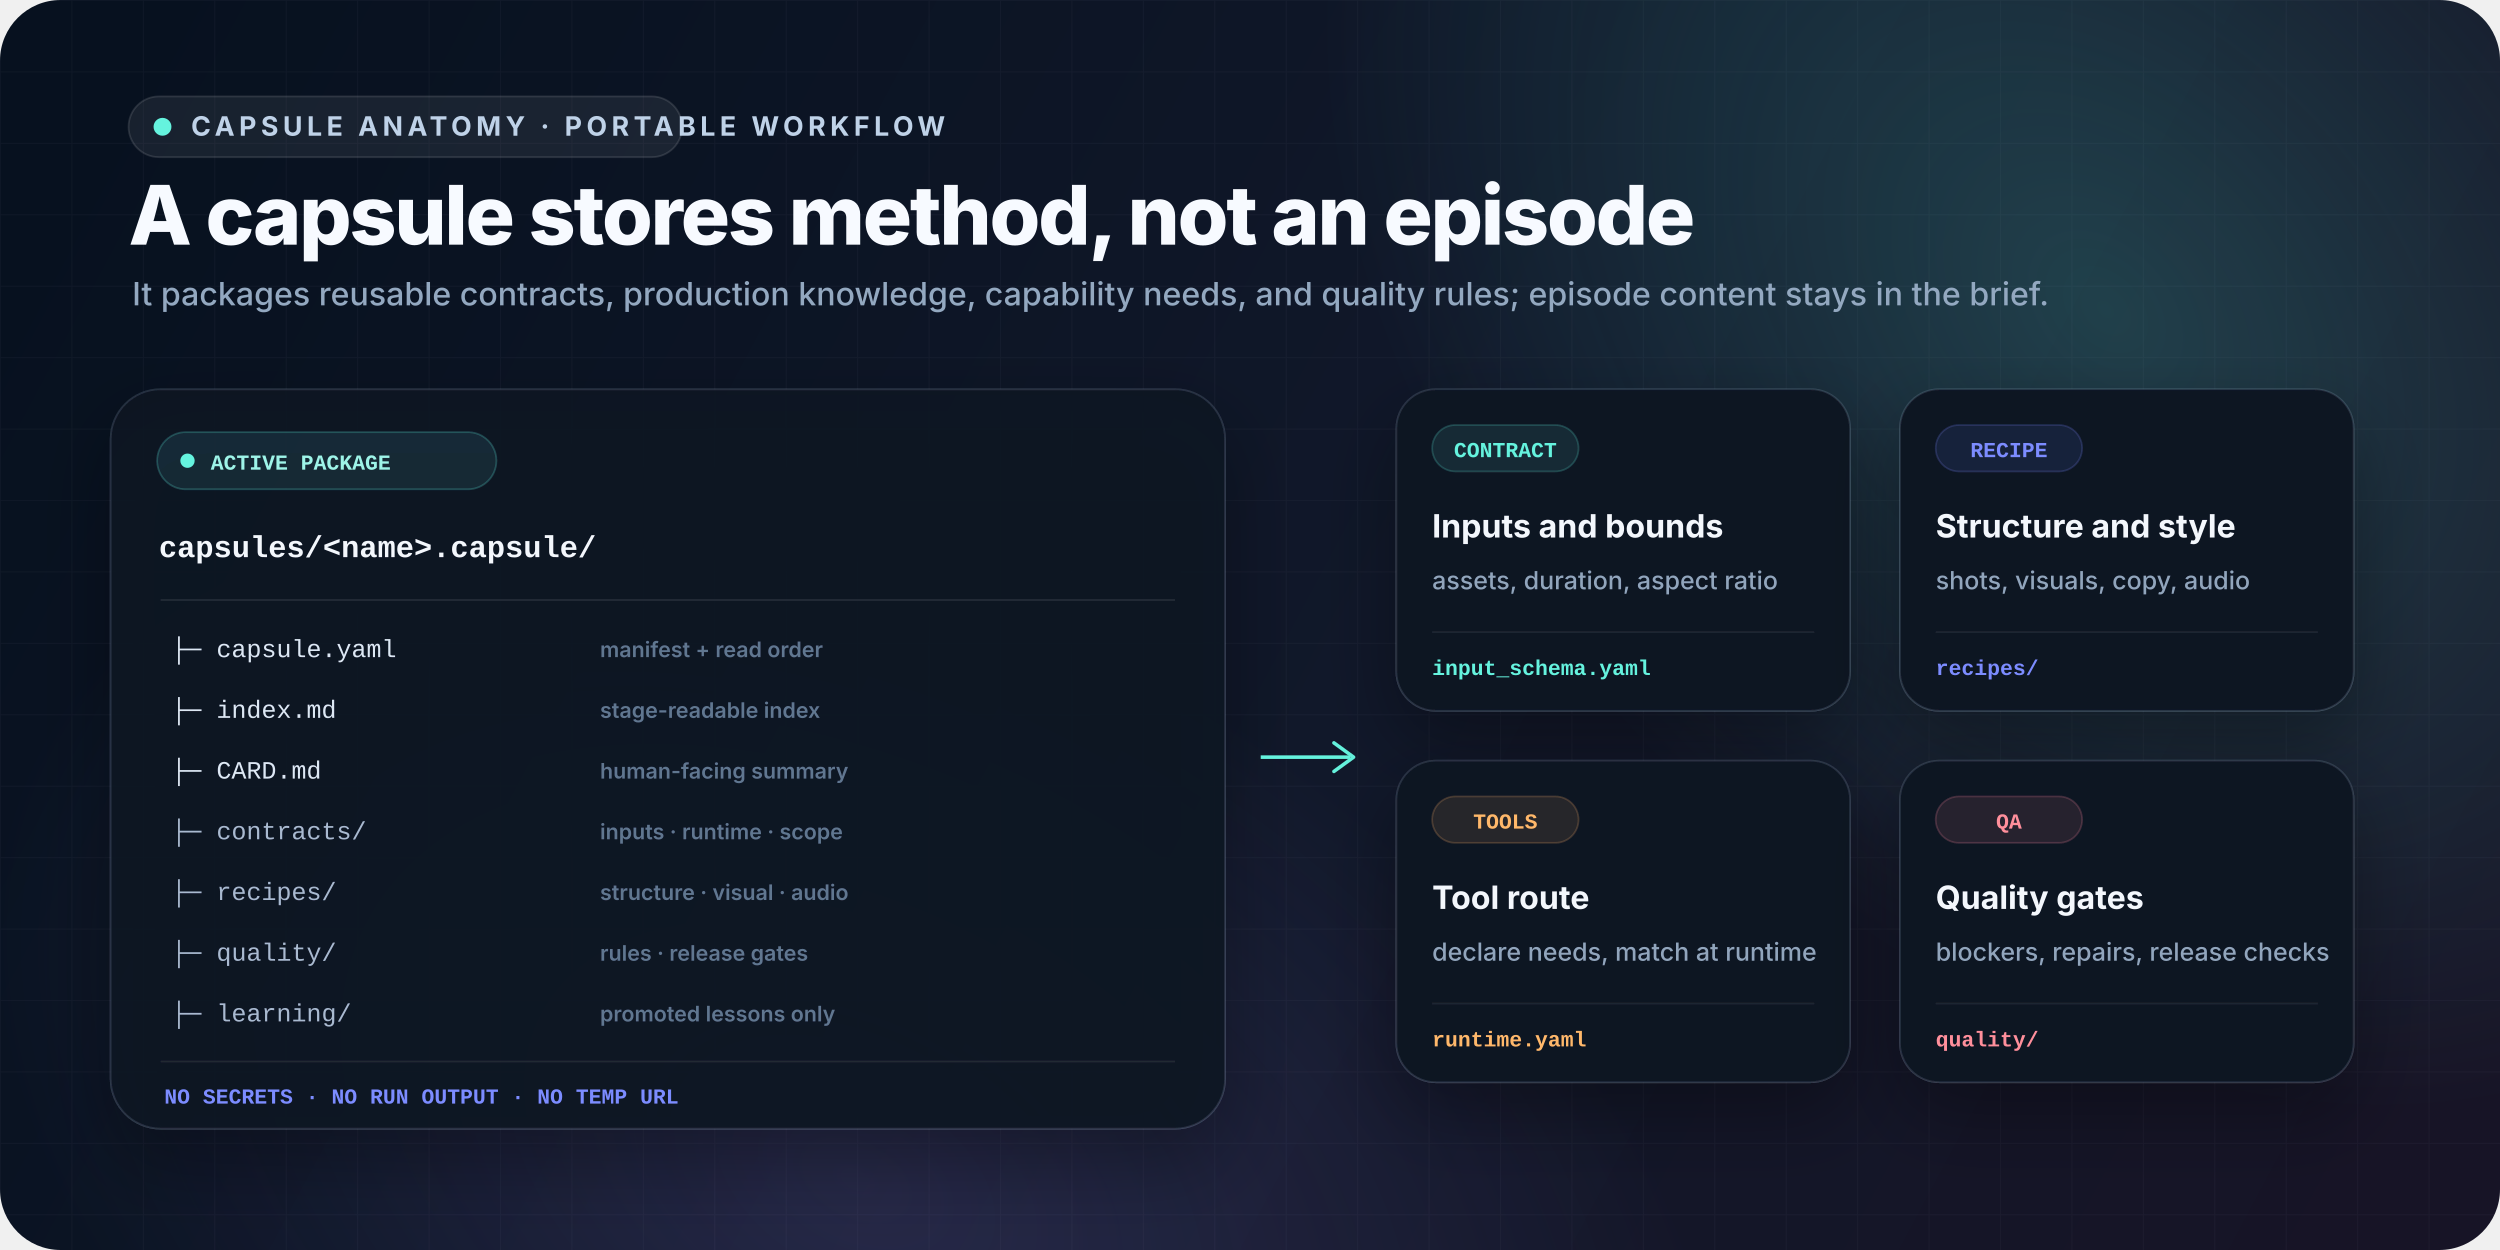
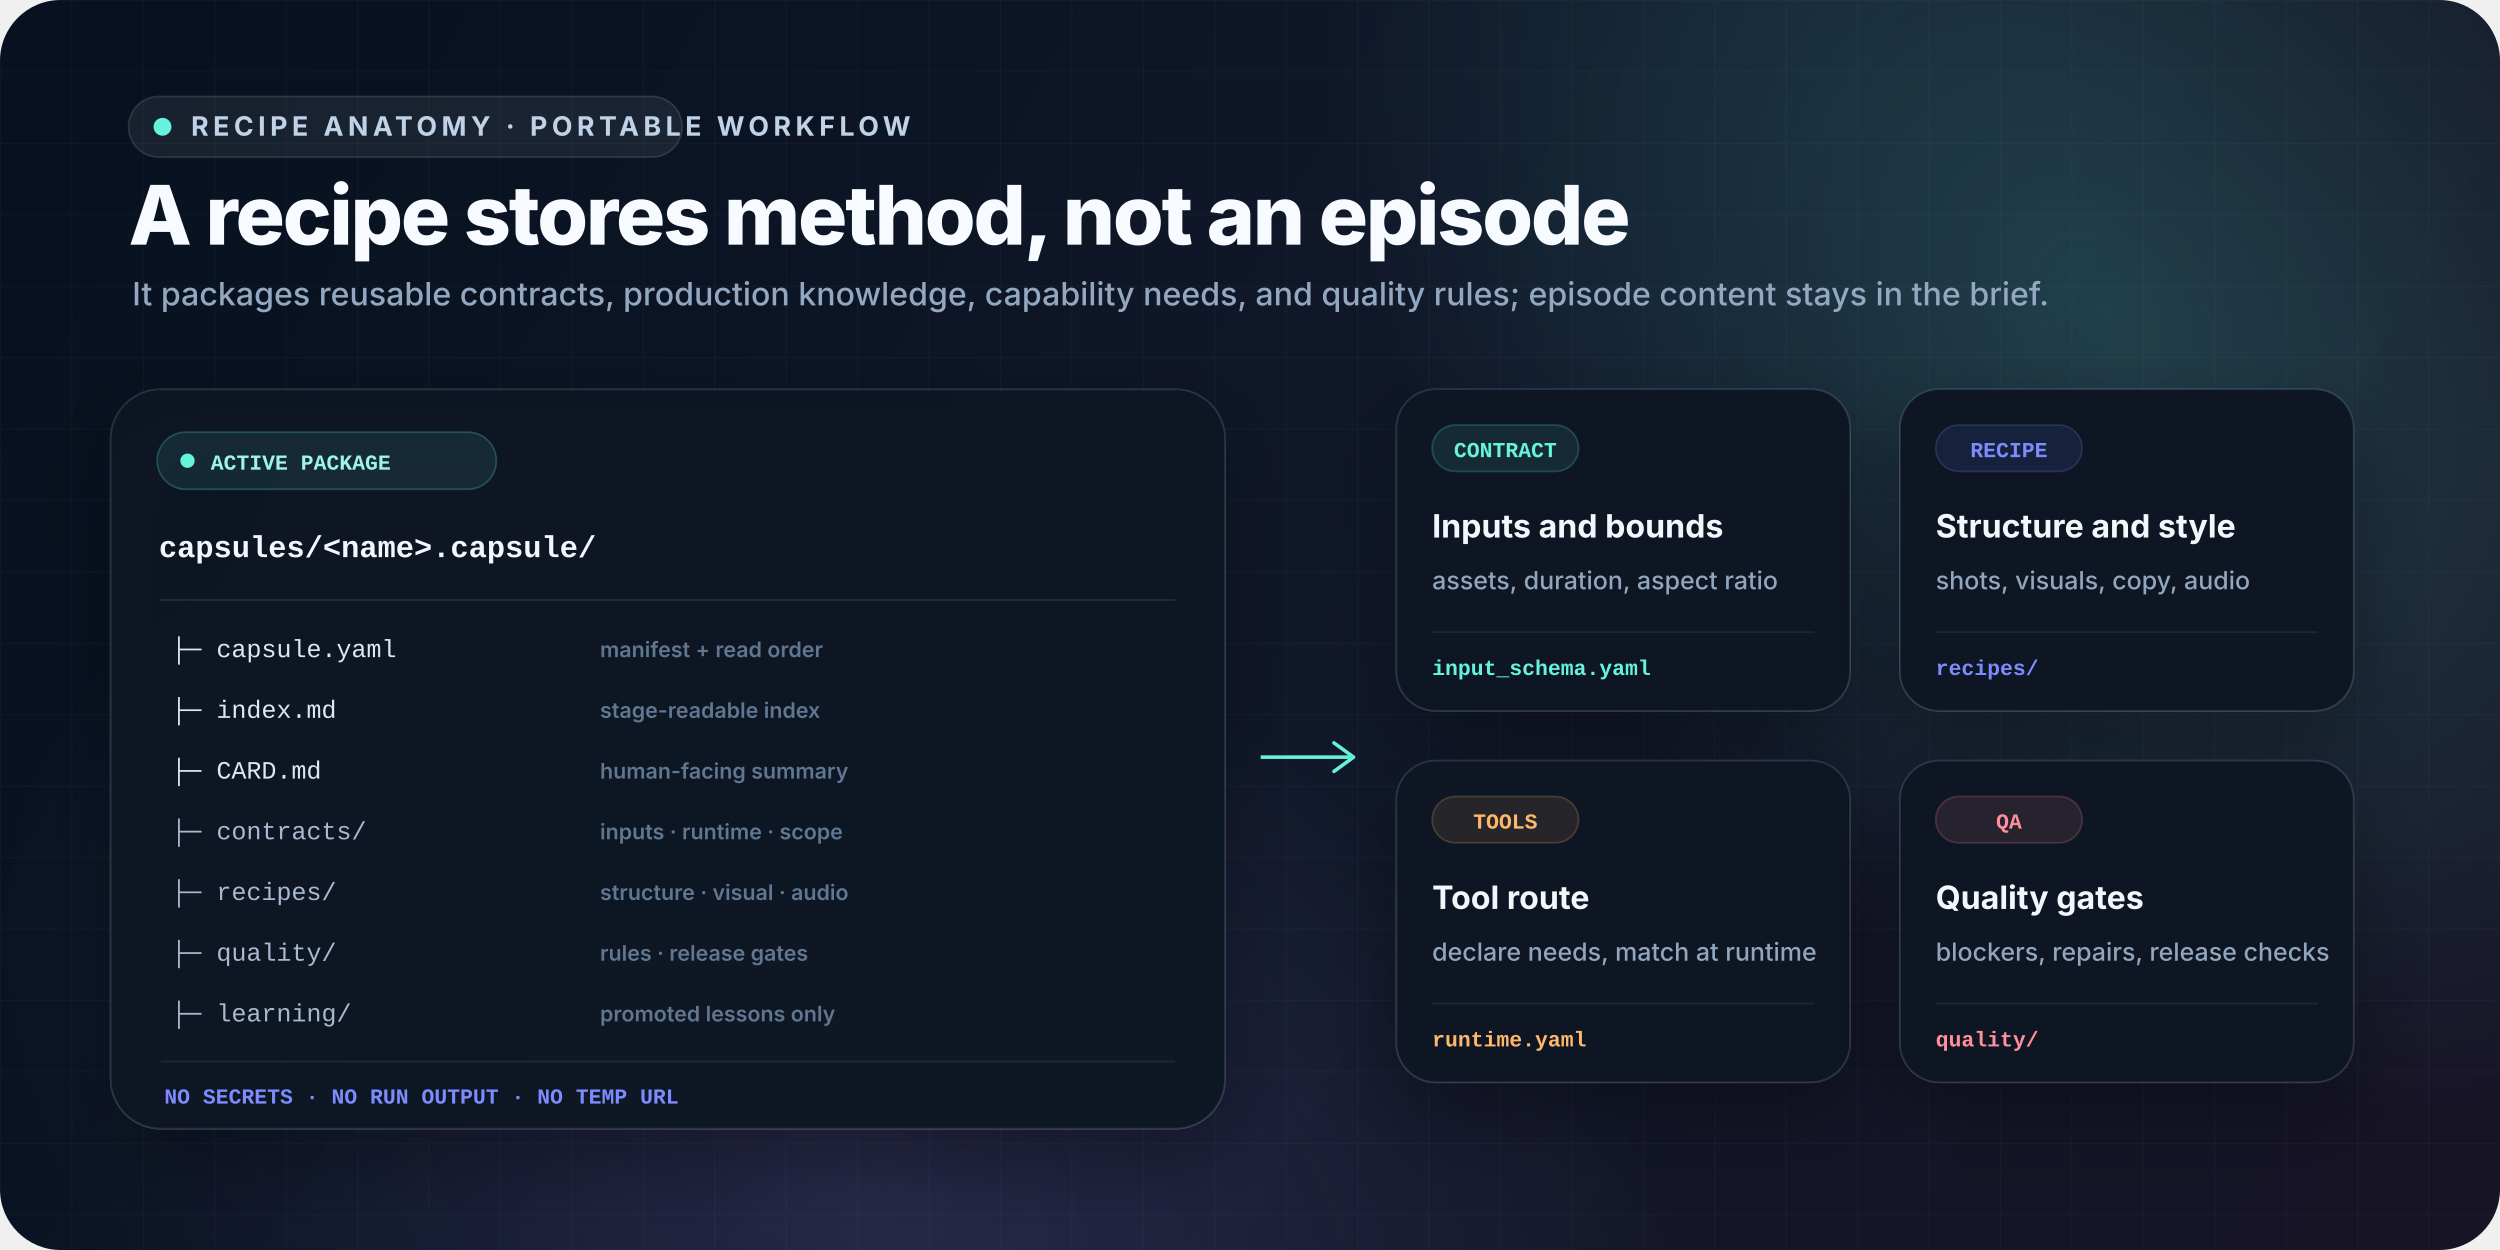
<svg xmlns="http://www.w3.org/2000/svg" width="1400" height="700" viewBox="0 0 1400 700" fill="none" role="img" aria-labelledby="title desc">
  <defs>
    <linearGradient id="bg" x1="64" y1="18" x2="1340" y2="700" gradientUnits="userSpaceOnUse">
      <stop stop-color="#07111F" />
      <stop offset="0.55" stop-color="#11182A" />
      <stop offset="1" stop-color="#171426" />
    </linearGradient>
    <radialGradient id="glowC" cx="0" cy="0" r="1" gradientUnits="userSpaceOnUse" gradientTransform="translate(1180 170) rotate(137) scale(360 520)">
      <stop stop-color="#56E6D6" stop-opacity=".2" />
      <stop offset="1" stop-color="#56E6D6" stop-opacity="0" />
    </radialGradient>
    <radialGradient id="glowV" cx="0" cy="0" r="1" gradientUnits="userSpaceOnUse" gradientTransform="translate(480 660) rotate(-62) scale(330 520)">
      <stop stop-color="#A78BFA" stop-opacity=".15" />
      <stop offset="1" stop-color="#A78BFA" stop-opacity="0" />
    </radialGradient>
    <linearGradient id="accent" x1="0" y1="0" x2="1" y2="1">
      <stop stop-color="#65F3DE" />
      <stop offset="1" stop-color="#7C8CFF" />
    </linearGradient>
    <pattern id="grid" width="40" height="40" patternUnits="userSpaceOnUse">
      <path d="M40 0H0V40" stroke="#B5C7DC" stroke-opacity=".045" />
    </pattern>
    <filter id="shadow" x="-20%" y="-20%" width="140%" height="150%">
      <feDropShadow dx="0" dy="18" stdDeviation="22" flood-color="#00030A" flood-opacity=".34" />
    </filter>
    <style>
      .sans{font-family:Inter,-apple-system,BlinkMacSystemFont,"Segoe UI","Noto Sans SC","Microsoft YaHei",sans-serif}
      .mono{font-family:"SFMono-Regular",Consolas,"Liberation Mono",monospace}
      .eyebrow{font-size:15px;font-weight:750;letter-spacing:2.5px}
      .title{font-size:46px;font-weight:780;letter-spacing:-1.2px}
      .subtitle{font-size:18px;font-weight:450}
      .section{font-size:17px;font-weight:740}
      .label{font-size:18px;font-weight:720}
      .body{font-size:14px;font-weight:480}
      .small{font-size:12px;font-weight:620}
      .num{font-size:13px;font-weight:800}
    </style>
  </defs>
  <rect width="1400" height="700" rx="34" fill="url(#bg)" />
  <rect width="1400" height="700" rx="34" fill="url(#grid)" />
  <rect width="1400" height="700" rx="34" fill="url(#glowC)" />
  <rect width="1400" height="700" rx="34" fill="url(#glowV)" />
  <g class="sans">
    <g transform="translate(72 54)">
      <rect width="310" height="34" rx="17" fill="#FFFFFF" fill-opacity=".07" stroke="#FFFFFF" stroke-opacity=".12" />
      <circle cx="19" cy="17" r="5" fill="#65F3DE" />
-       <text x="35" y="22" class="eyebrow" fill="#BFD2E8">CAPSULE ANATOMY · PORTABLE WORKFLOW</text>
+       <text x="35" y="22" class="eyebrow" fill="#BFD2E8">RECIPE ANATOMY · PORTABLE WORKFLOW</text>
    </g>
-     <text x="72" y="137" class="title" fill="#F7FAFF">A capsule stores method, not an episode</text>
+     <text x="72" y="137" class="title" fill="#F7FAFF">A recipe stores method, not an episode</text>
    <text x="74" y="171" class="subtitle" fill="#93A8C0">It packages reusable contracts, production knowledge, capability needs, and quality rules; episode content stays in the brief.</text>
  </g>
  <g transform="translate(62 218)" class="sans" filter="url(#shadow)">
    <rect width="624" height="414" rx="28" fill="#0D1524" fill-opacity=".92" stroke="#D6EAFF" stroke-opacity=".13" />
    <rect x="26" y="24" width="190" height="32" rx="16" fill="#65F3DE" fill-opacity=".1" stroke="#65F3DE" stroke-opacity=".22" />
    <circle cx="43" cy="40" r="4" fill="#65F3DE" />
    <text x="56" y="45" class="small mono" fill="#9EF4E8">ACTIVE PACKAGE</text>
    <text x="27" y="94" class="section mono" fill="#F3F7FC">capsules/&lt;name&gt;.capsule/</text>
    <path d="M28 118H596" stroke="#FFFFFF" stroke-opacity=".09" />
    <text x="34" y="150" class="body mono" fill="#DDE8F4">├─ capsule.yaml</text>
    <text x="274" y="150" class="small" fill="#607790">manifest + read order</text>
    <text x="34" y="184" class="body mono" fill="#DDE8F4">├─ index.md</text>
    <text x="274" y="184" class="small" fill="#607790">stage-readable index</text>
    <text x="34" y="218" class="body mono" fill="#DDE8F4">├─ CARD.md</text>
    <text x="274" y="218" class="small" fill="#607790">human-facing summary</text>
    <text x="34" y="252" class="body mono" fill="#A9BAD0">├─ contracts/</text>
    <text x="274" y="252" class="small" fill="#607790">inputs · runtime · scope</text>
    <text x="34" y="286" class="body mono" fill="#A9BAD0">├─ recipes/</text>
    <text x="274" y="286" class="small" fill="#607790">structure · visual · audio</text>
    <text x="34" y="320" class="body mono" fill="#A9BAD0">├─ quality/</text>
    <text x="274" y="320" class="small" fill="#607790">rules · release gates</text>
    <text x="34" y="354" class="body mono" fill="#A9BAD0">├─ learning/</text>
    <text x="274" y="354" class="small" fill="#607790">promoted lessons only</text>
    <rect x="28" y="376" width="568" height="1" fill="#FFFFFF" fill-opacity=".08" />
    <text x="30" y="400" class="small mono" fill="#7C8CFF">NO SECRETS · NO RUN OUTPUT · NO TEMP URL</text>
  </g>
  <path d="M706 424H756" stroke="#65F3DE" stroke-width="2" />
  <path d="M747 416L758 424L747 432" stroke="#65F3DE" stroke-width="2" fill="none" stroke-linecap="round" stroke-linejoin="round" />
  <g transform="translate(782 218)" class="sans" filter="url(#shadow)">
    <rect width="254" height="180" rx="22" fill="#0C1422" stroke="#D6EAFF" stroke-opacity=".13" />
    <rect x="20" y="20" width="82" height="26" rx="13" fill="#65F3DE" fill-opacity=".11" stroke="#65F3DE" stroke-opacity=".2" />
    <text x="61" y="38" text-anchor="middle" class="small mono" fill="#65F3DE">CONTRACT</text>
    <text x="20" y="83" class="label" fill="#F3F7FC">Inputs and bounds</text>
    <text x="20" y="112" class="body" fill="#91A5BC">assets, duration, aspect ratio</text>
    <path d="M20 136H234" stroke="#FFFFFF" stroke-opacity=".08" />
    <text x="20" y="160" class="small mono" fill="#65F3DE">input_schema.yaml</text>
  </g>
  <g transform="translate(1064 218)" class="sans" filter="url(#shadow)">
    <rect width="254" height="180" rx="22" fill="#0C1422" stroke="#D6EAFF" stroke-opacity=".13" />
    <rect x="20" y="20" width="82" height="26" rx="13" fill="#7C8CFF" fill-opacity=".11" stroke="#7C8CFF" stroke-opacity=".2" />
    <text x="61" y="38" text-anchor="middle" class="small mono" fill="#7C8CFF">RECIPE</text>
    <text x="20" y="83" class="label" fill="#F3F7FC">Structure and style</text>
    <text x="20" y="112" class="body" fill="#91A5BC">shots, visuals, copy, audio</text>
    <path d="M20 136H234" stroke="#FFFFFF" stroke-opacity=".08" />
    <text x="20" y="160" class="small mono" fill="#7C8CFF">recipes/</text>
  </g>
  <g transform="translate(782 426)" class="sans" filter="url(#shadow)">
    <rect width="254" height="180" rx="22" fill="#0C1422" stroke="#D6EAFF" stroke-opacity=".13" />
    <rect x="20" y="20" width="82" height="26" rx="13" fill="#FFB86B" fill-opacity=".11" stroke="#FFB86B" stroke-opacity=".2" />
    <text x="61" y="38" text-anchor="middle" class="small mono" fill="#FFB86B">TOOLS</text>
    <text x="20" y="83" class="label" fill="#F3F7FC">Tool route</text>
    <text x="20" y="112" class="body" fill="#91A5BC">declare needs, match at runtime</text>
    <path d="M20 136H234" stroke="#FFFFFF" stroke-opacity=".08" />
    <text x="20" y="160" class="small mono" fill="#FFB86B">runtime.yaml</text>
  </g>
  <g transform="translate(1064 426)" class="sans" filter="url(#shadow)">
    <rect width="254" height="180" rx="22" fill="#0C1422" stroke="#D6EAFF" stroke-opacity=".13" />
    <rect x="20" y="20" width="82" height="26" rx="13" fill="#FF8F9B" fill-opacity=".11" stroke="#FF8F9B" stroke-opacity=".2" />
    <text x="61" y="38" text-anchor="middle" class="small mono" fill="#FF8F9B">QA</text>
    <text x="20" y="83" class="label" fill="#F3F7FC">Quality gates</text>
    <text x="20" y="112" class="body" fill="#91A5BC">blockers, repairs, release checks</text>
    <path d="M20 136H234" stroke="#FFFFFF" stroke-opacity=".08" />
    <text x="20" y="160" class="small mono" fill="#FF8F9B">quality/</text>
  </g>
</svg>
